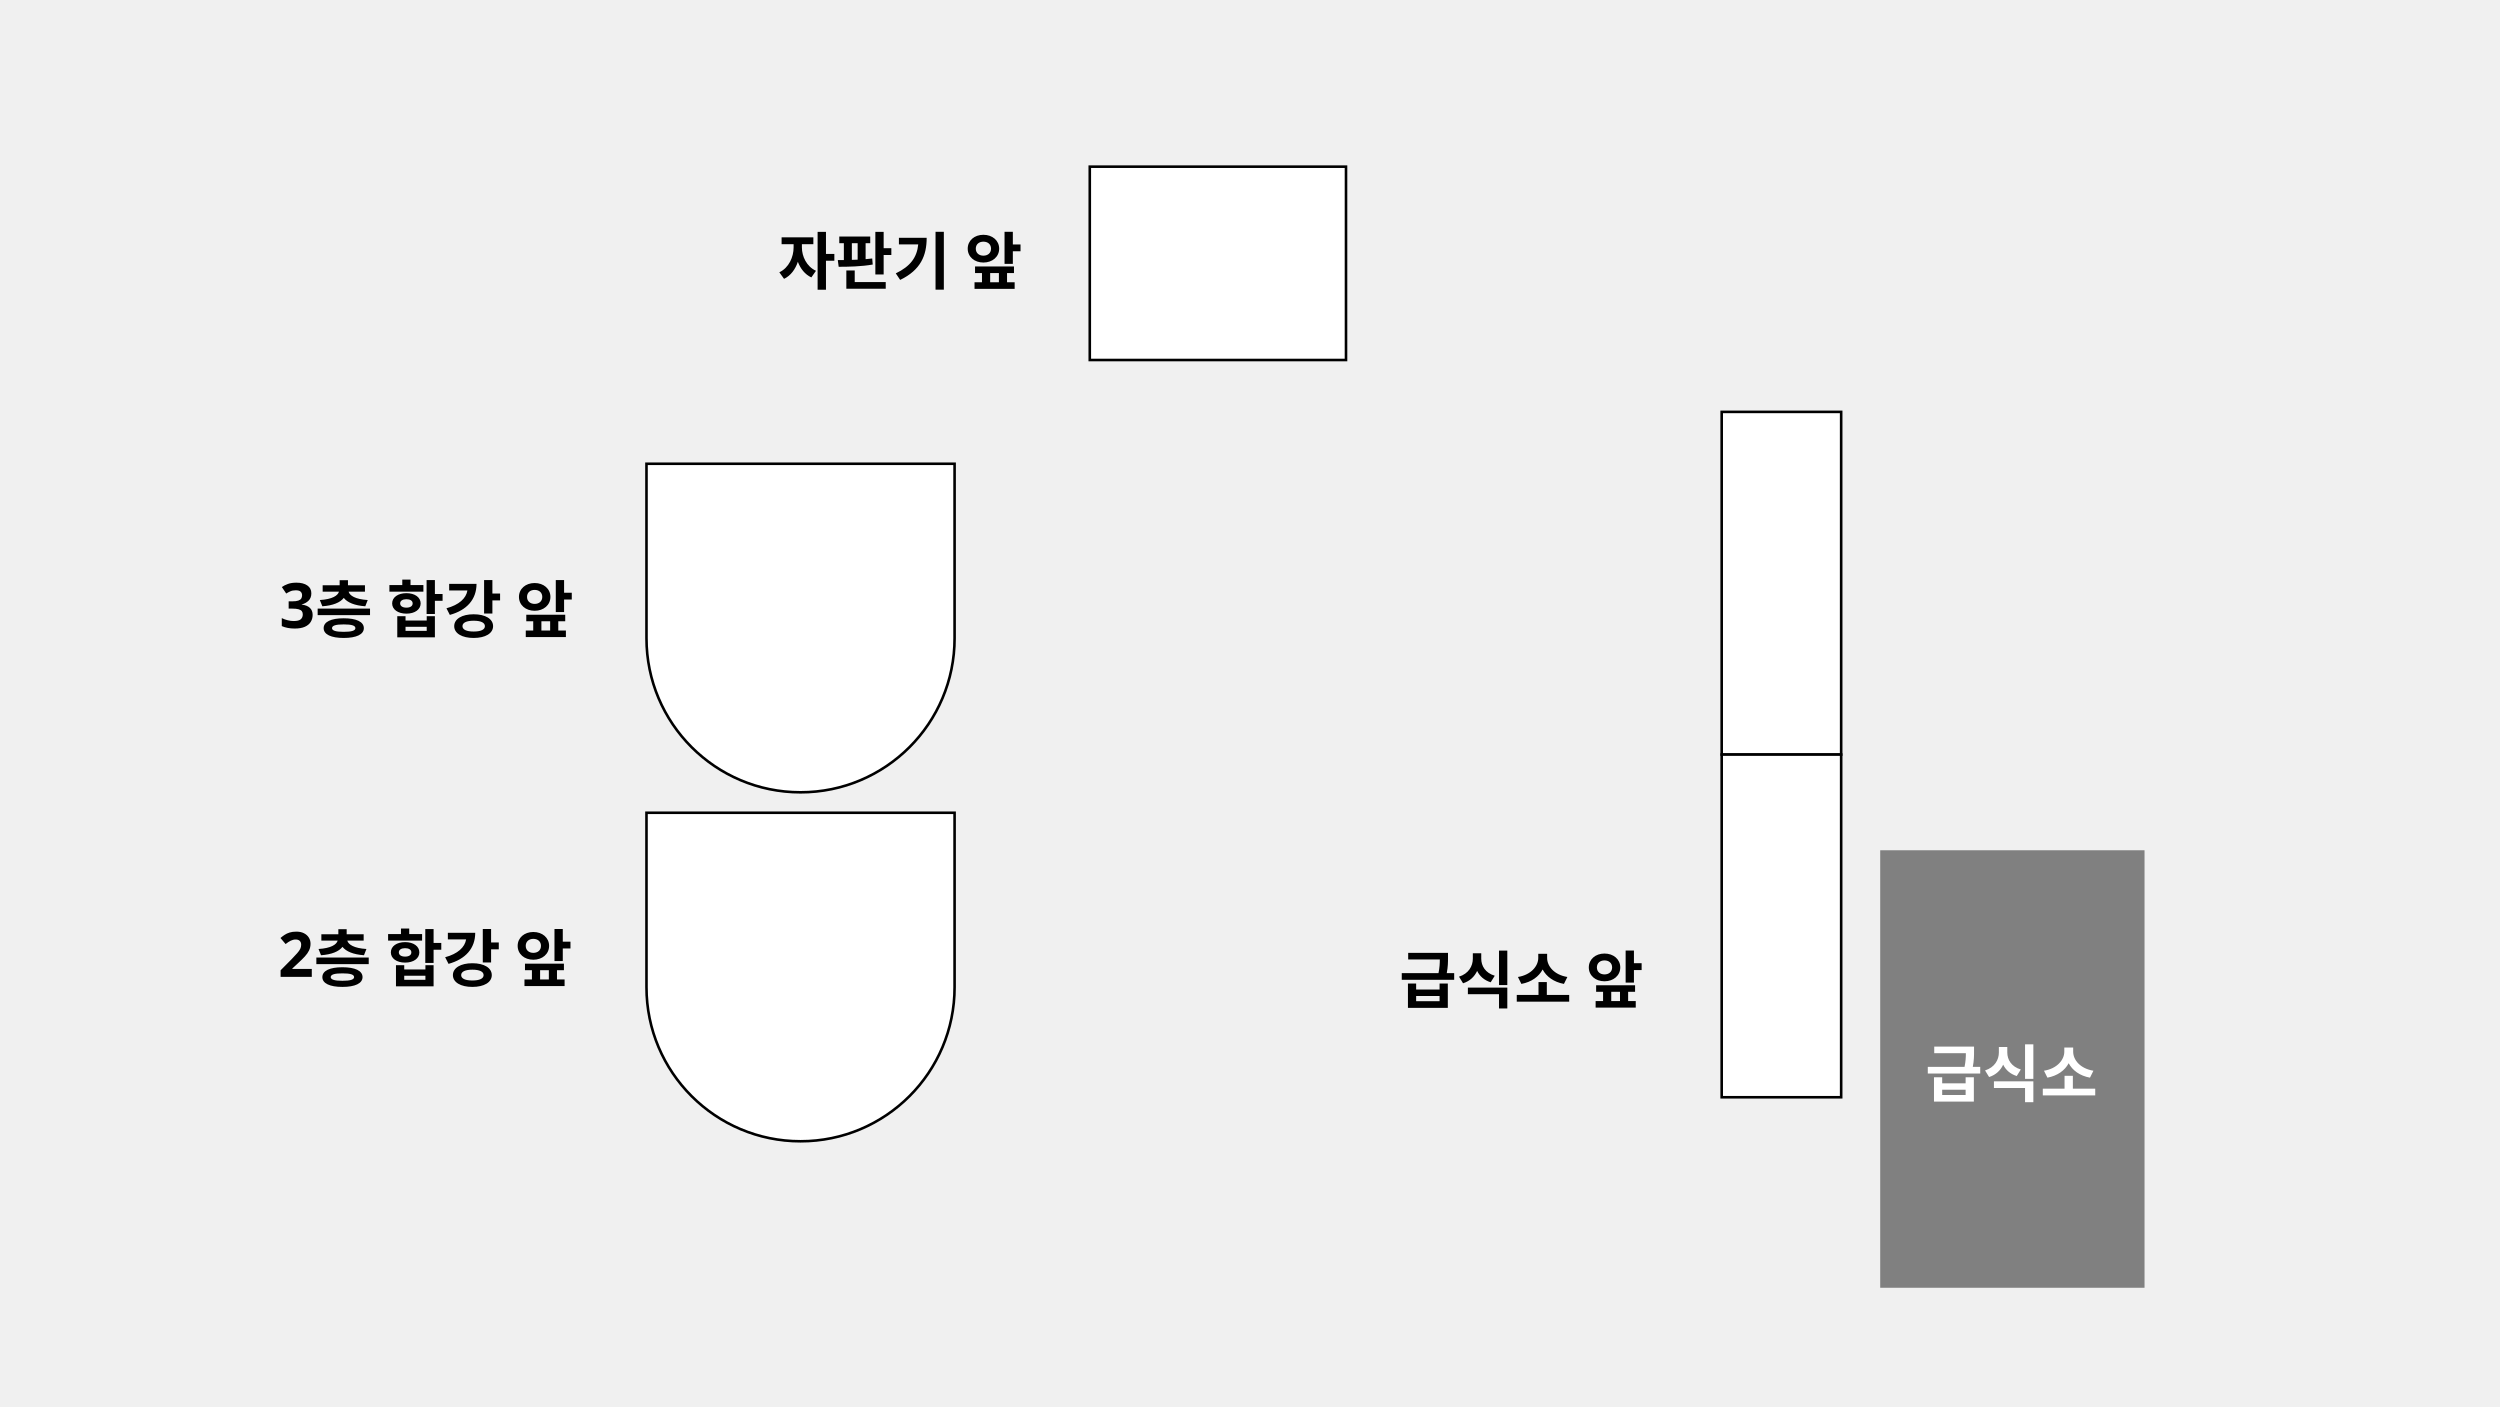
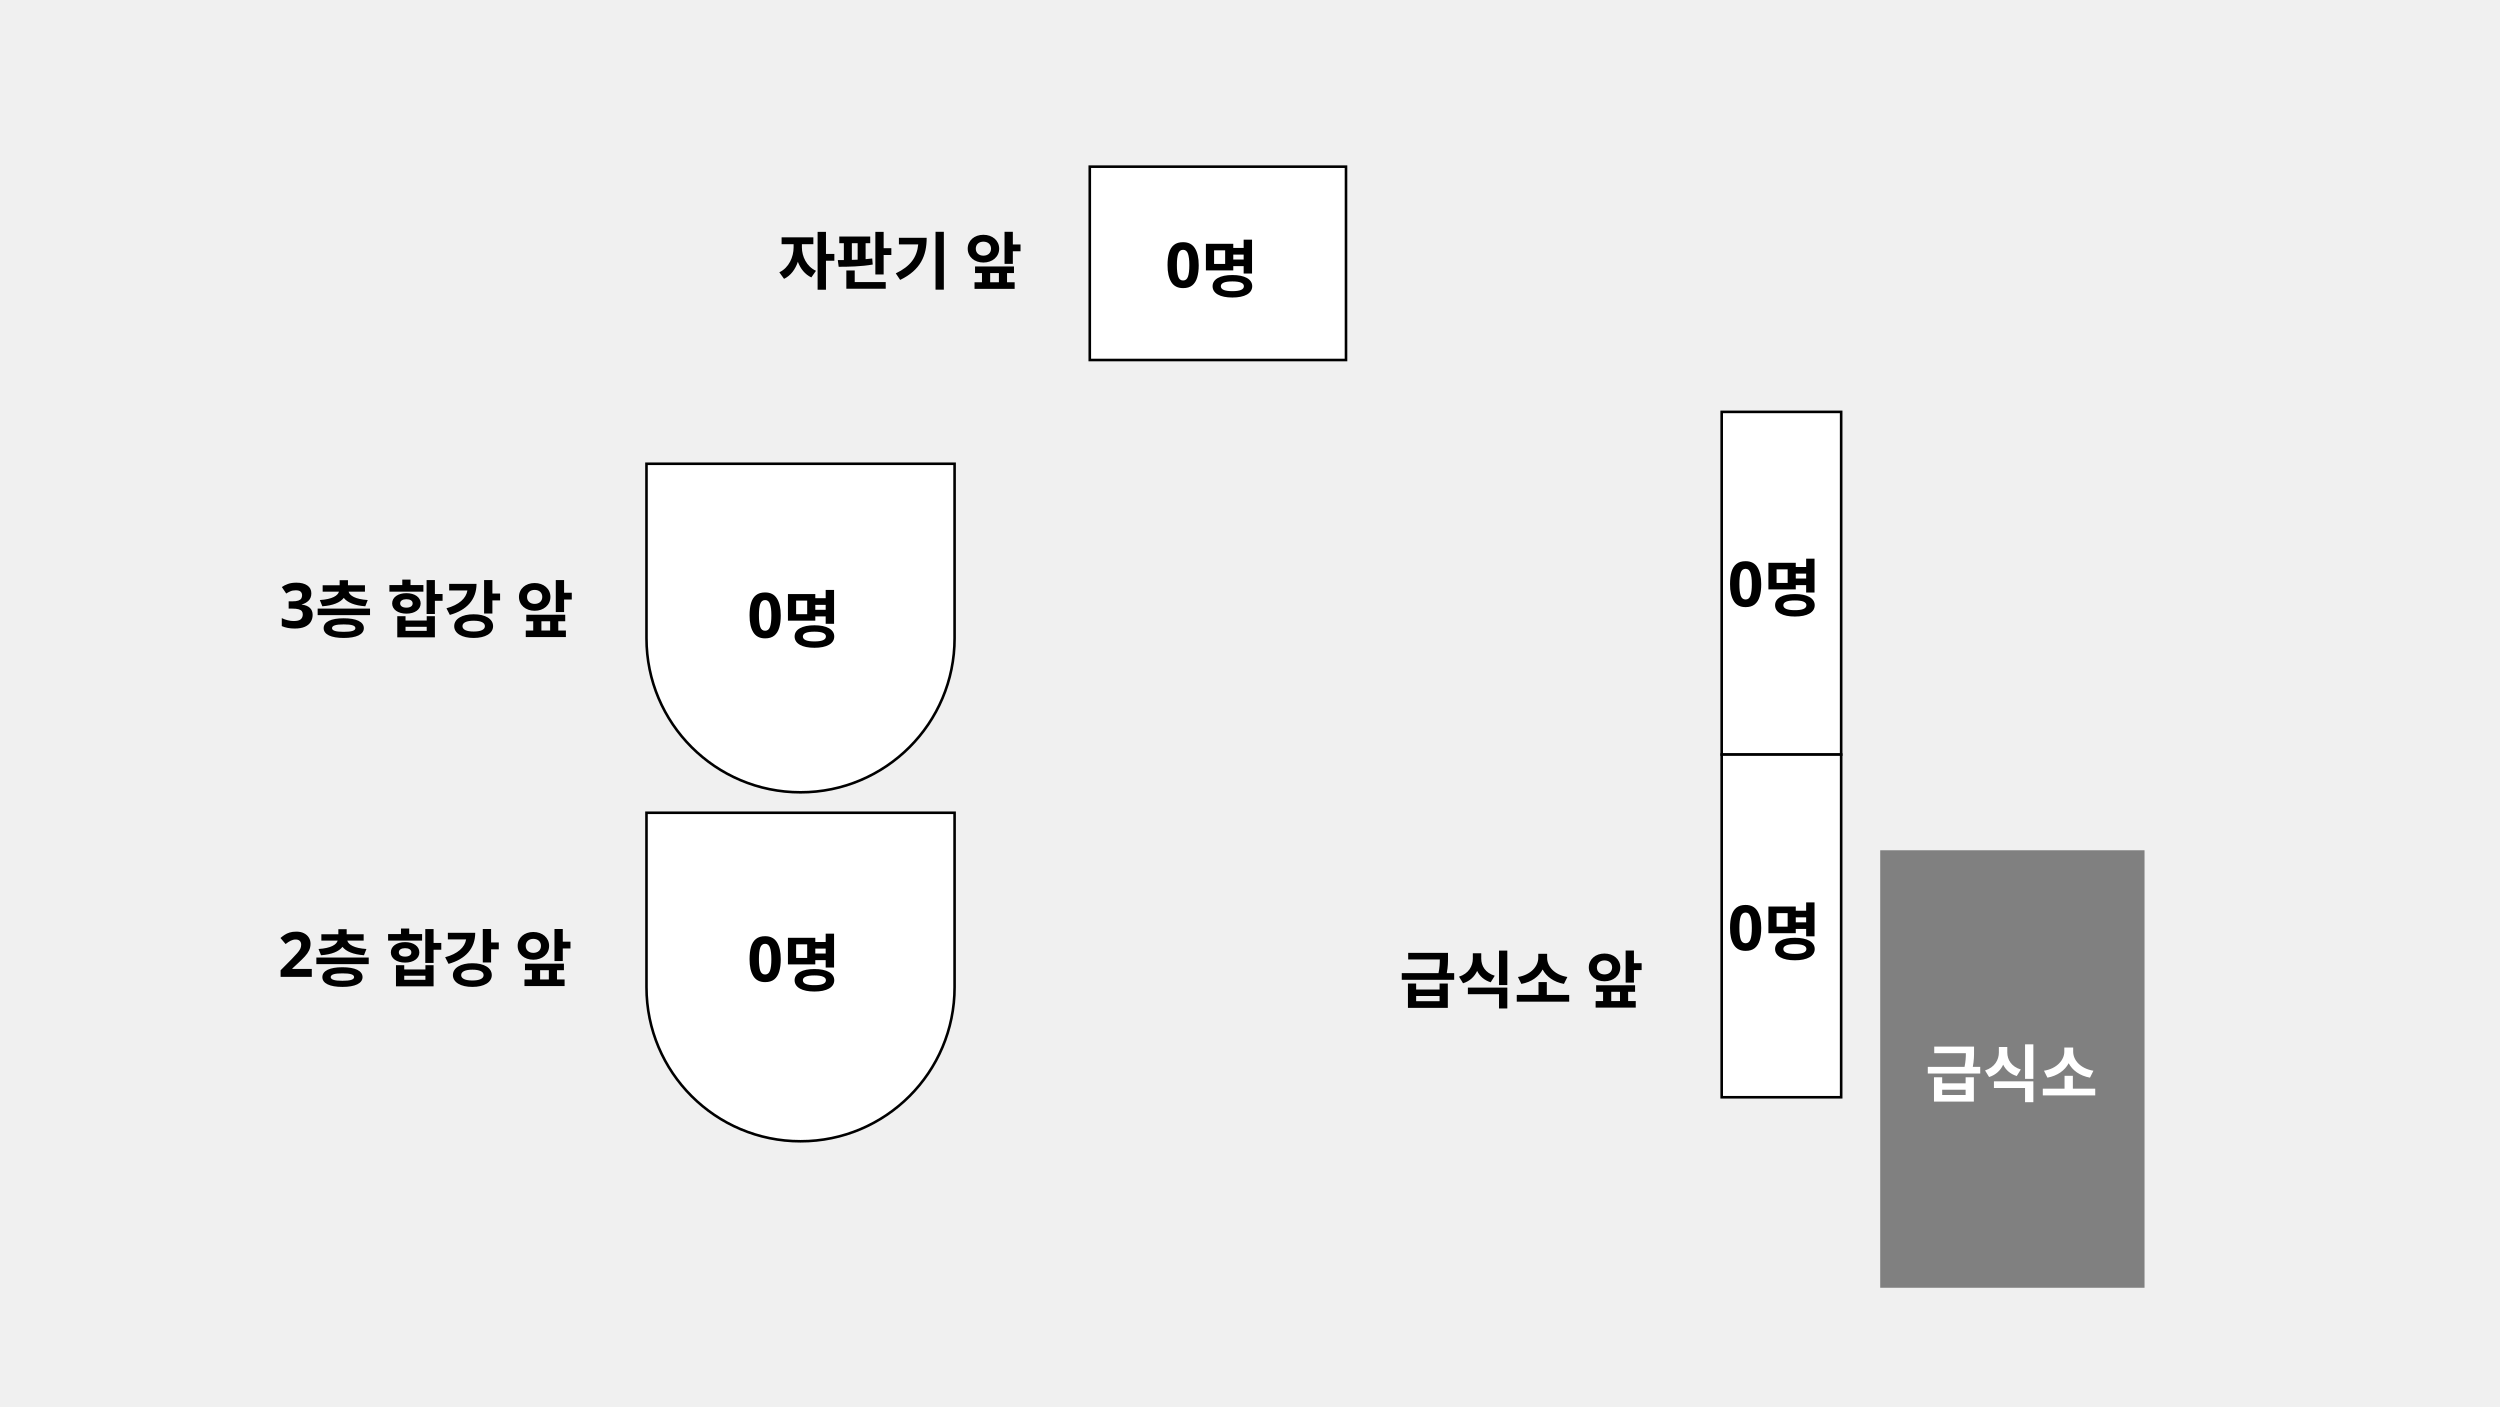
<svg xmlns="http://www.w3.org/2000/svg" version="1.1" viewBox="0 0 1920 1080">
  <defs>
    <style>
      .cls-1 {
        stroke: #000;
        stroke-miterlimit: 10;
        stroke-width: 2px;
      }

      .cls-1, .cls-2 {
        fill: #fff;
      }

      .cls-3 {
        fill: #000;
      }

      .cls-3, .cls-2 {
        font-family: Hahmlet-ExtraBold, Hahmlet;
        font-size: 48px;
        font-weight: 700;
      }

      .cls-4 {
        fill: gray;
        stroke-width: 0px;
      }
    </style>
  </defs>
  <g id="_레이어_2" data-name="레이어 2">
    <rect class="cls-4" x="1444" y="653" width="203" height="336" />
    <text class="cls-3" transform="translate(214.58 482.24)">
      <tspan x="0" y="0">3층 합강 앞</tspan>
    </text>
    <text class="cls-3" transform="translate(597.58 218.24)">
      <tspan x="0" y="0">자판기 앞</tspan>
    </text>
    <text class="cls-3" transform="translate(1074.58 770.24)">
      <tspan x="0" y="0">급식소 앞</tspan>
    </text>
    <text class="cls-3" transform="translate(213.58 750.24)">
      <tspan x="0" y="0">2층 합강 앞</tspan>
    </text>
    <text class="cls-2" transform="translate(1478.58 842.24)">
      <tspan x="0" y="0">급식소</tspan>
    </text>
  </g>
  <g id="hapgang2">
    <path class="cls-1" d="M496.5,624.18v134.01c0,65.34,52.97,118.31,118.31,118.31s118.31-52.97,118.31-118.31v-134.01h-236.62Z" />
  </g>
+   <g id="hapgang2text">
+     <text class="cls-3" transform="translate(573.93 753.79)">
+       <tspan x="0" y="0">0명</tspan>
+     </text>
+   </g>
  <g id="hapgang3">
    <path class="cls-1" d="M496.5,356.17v134.01c0,65.34,52.97,118.31,118.31,118.31s118.31-52.97,118.31-118.31v-134.01h-236.62Z" />
+   </g>
+   <g id="hapgang3text">
+     <text class="cls-3" transform="translate(573.93 489.79)">
+       <tspan x="0" y="0">0명</tspan>
+     </text>
  </g>
  <g id="food02">
    <rect class="cls-1" x="1322.26" y="316.33" width="91.75" height="263.18" />
  </g>
+   <g id="food02text">
+     <text class="cls-3" transform="translate(1326.93 465.79)">
+       <tspan x="0" y="0">0명</tspan>
+     </text>
+   </g>
  <g id="food01">
    <rect class="cls-1" x="1322.26" y="579.51" width="91.75" height="263.18" />
+   </g>
+   <g id="food01text">
+     <text class="cls-3" transform="translate(1326.93 729.79)">
+       <tspan x="0" y="0">0명</tspan>
+     </text>
  </g>
  <g id="vending">
    <rect class="cls-1" x="836.95" y="128" width="196.78" height="148.49" />
  </g>
+   <g id="vendingtext">
+     <text class="cls-3" transform="translate(894.93 220.79)">
+       <tspan x="0" y="0">0명</tspan>
+     </text>
+   </g>
</svg>
